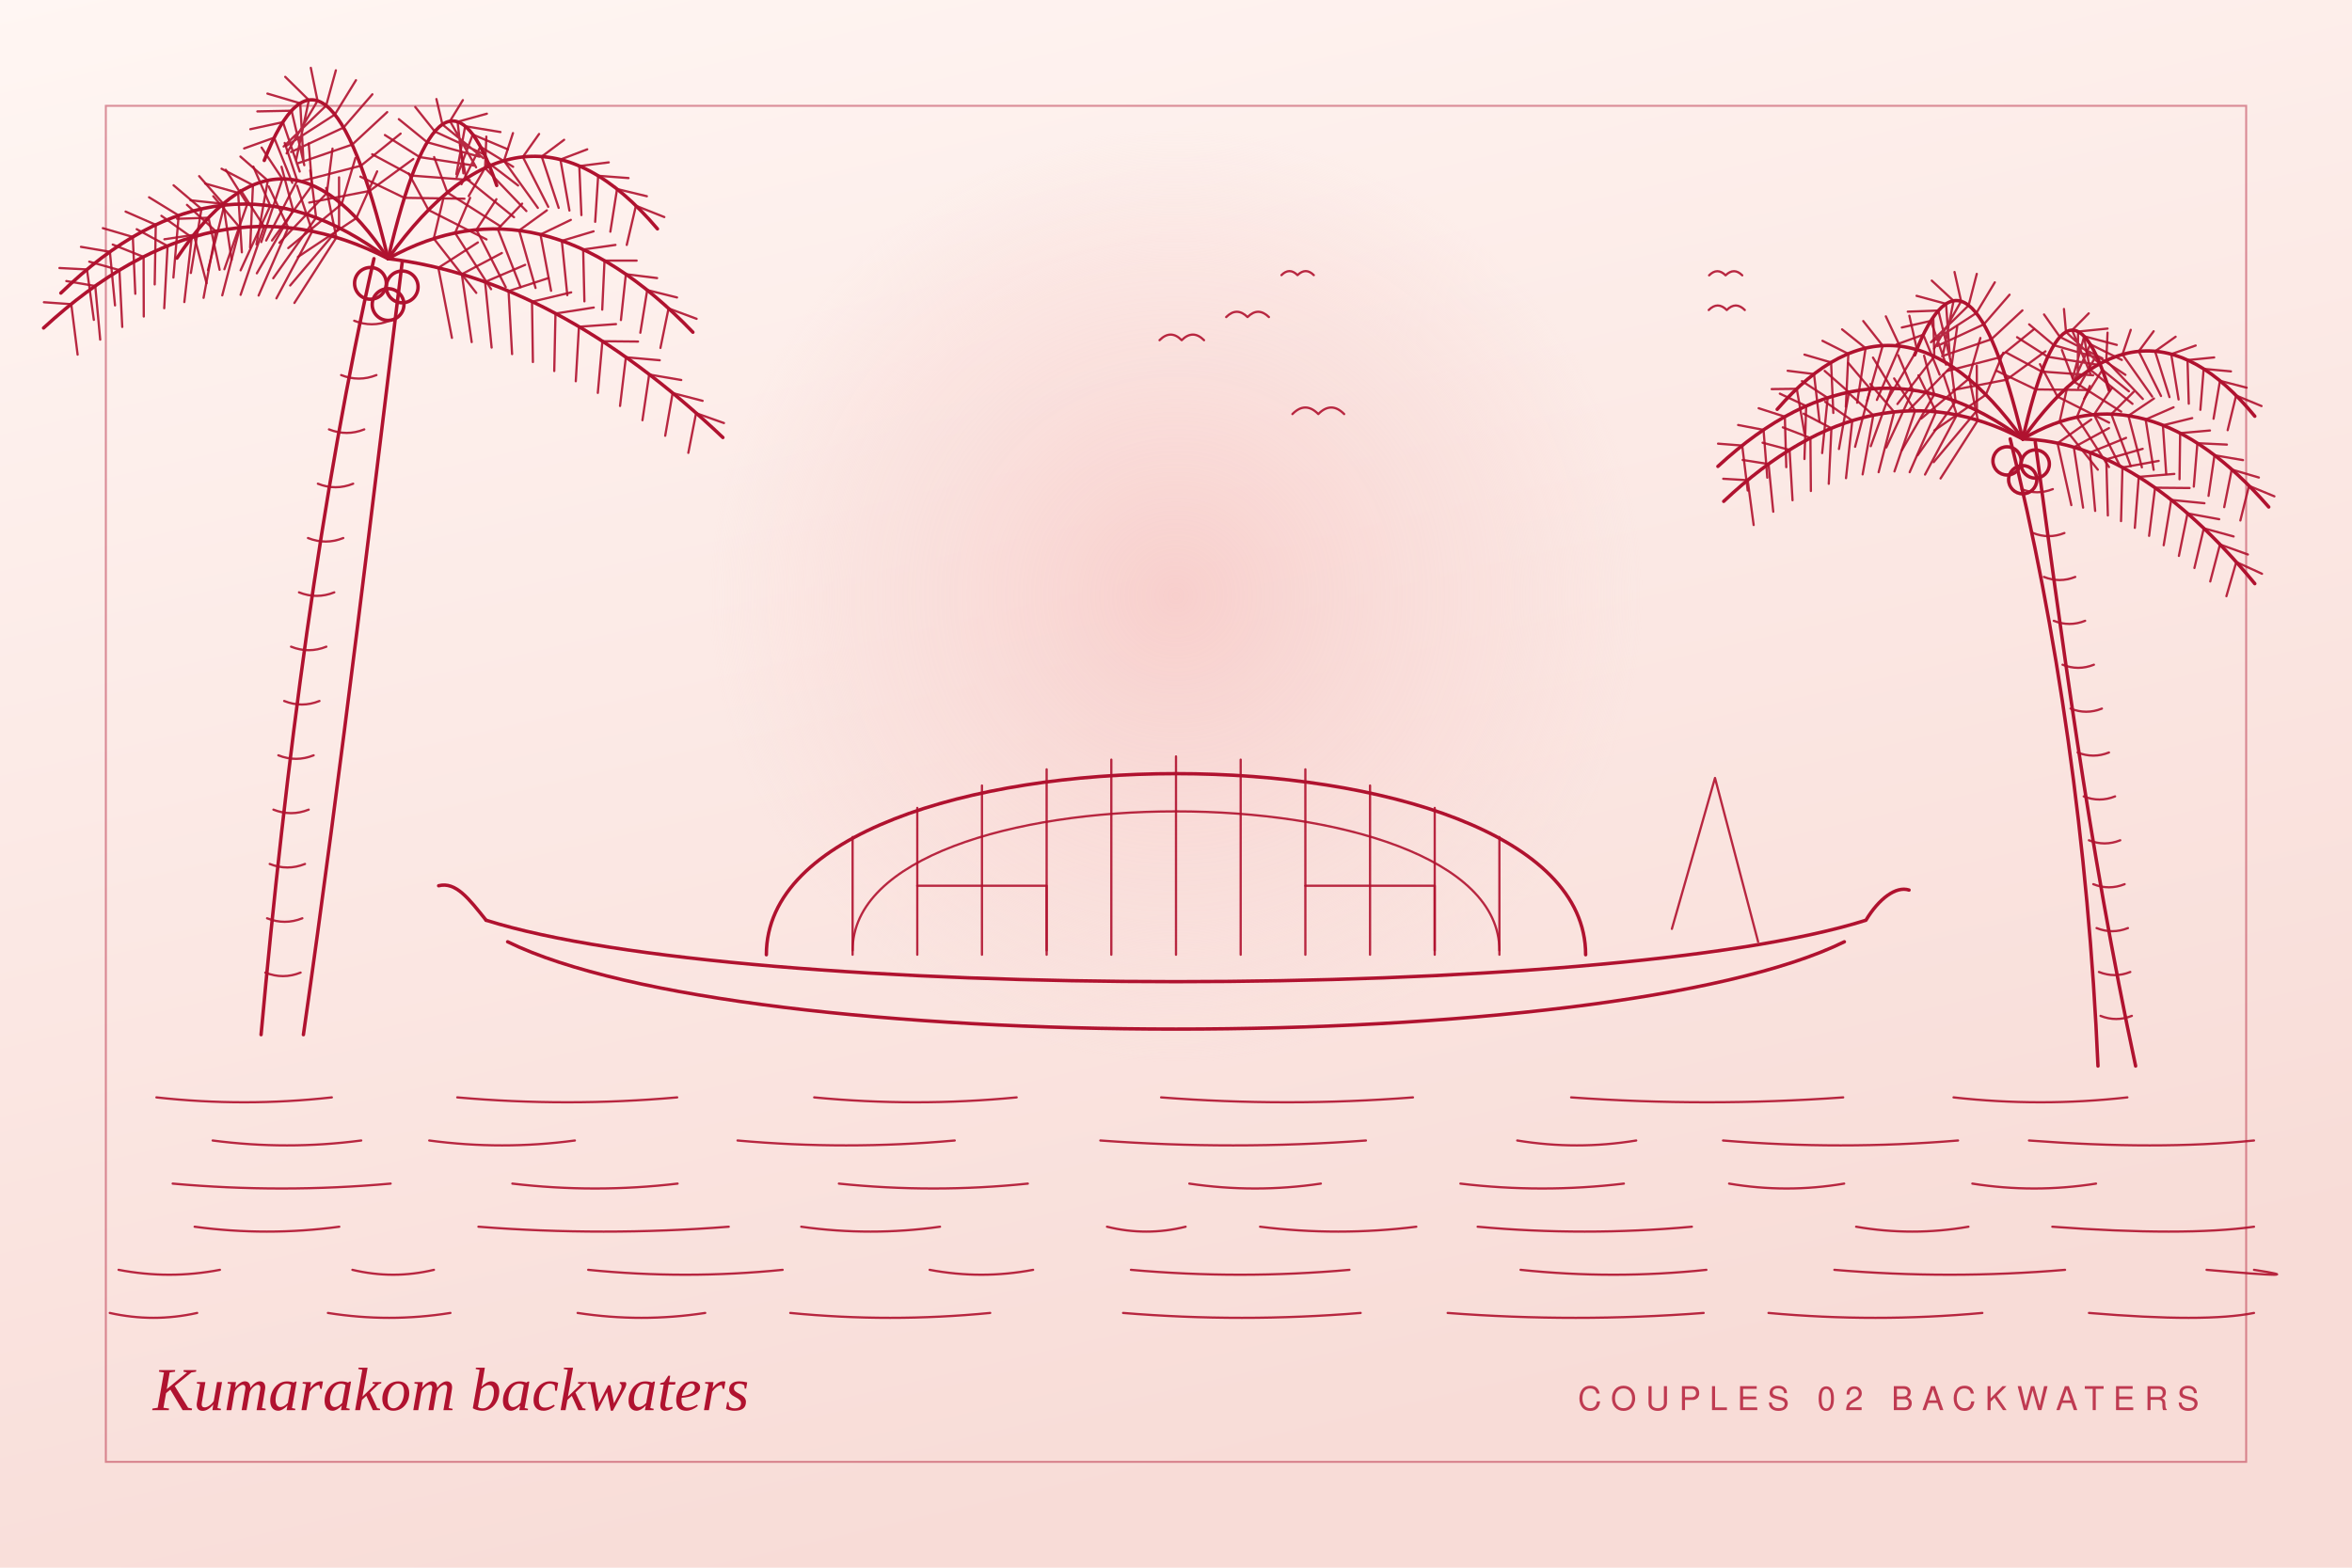
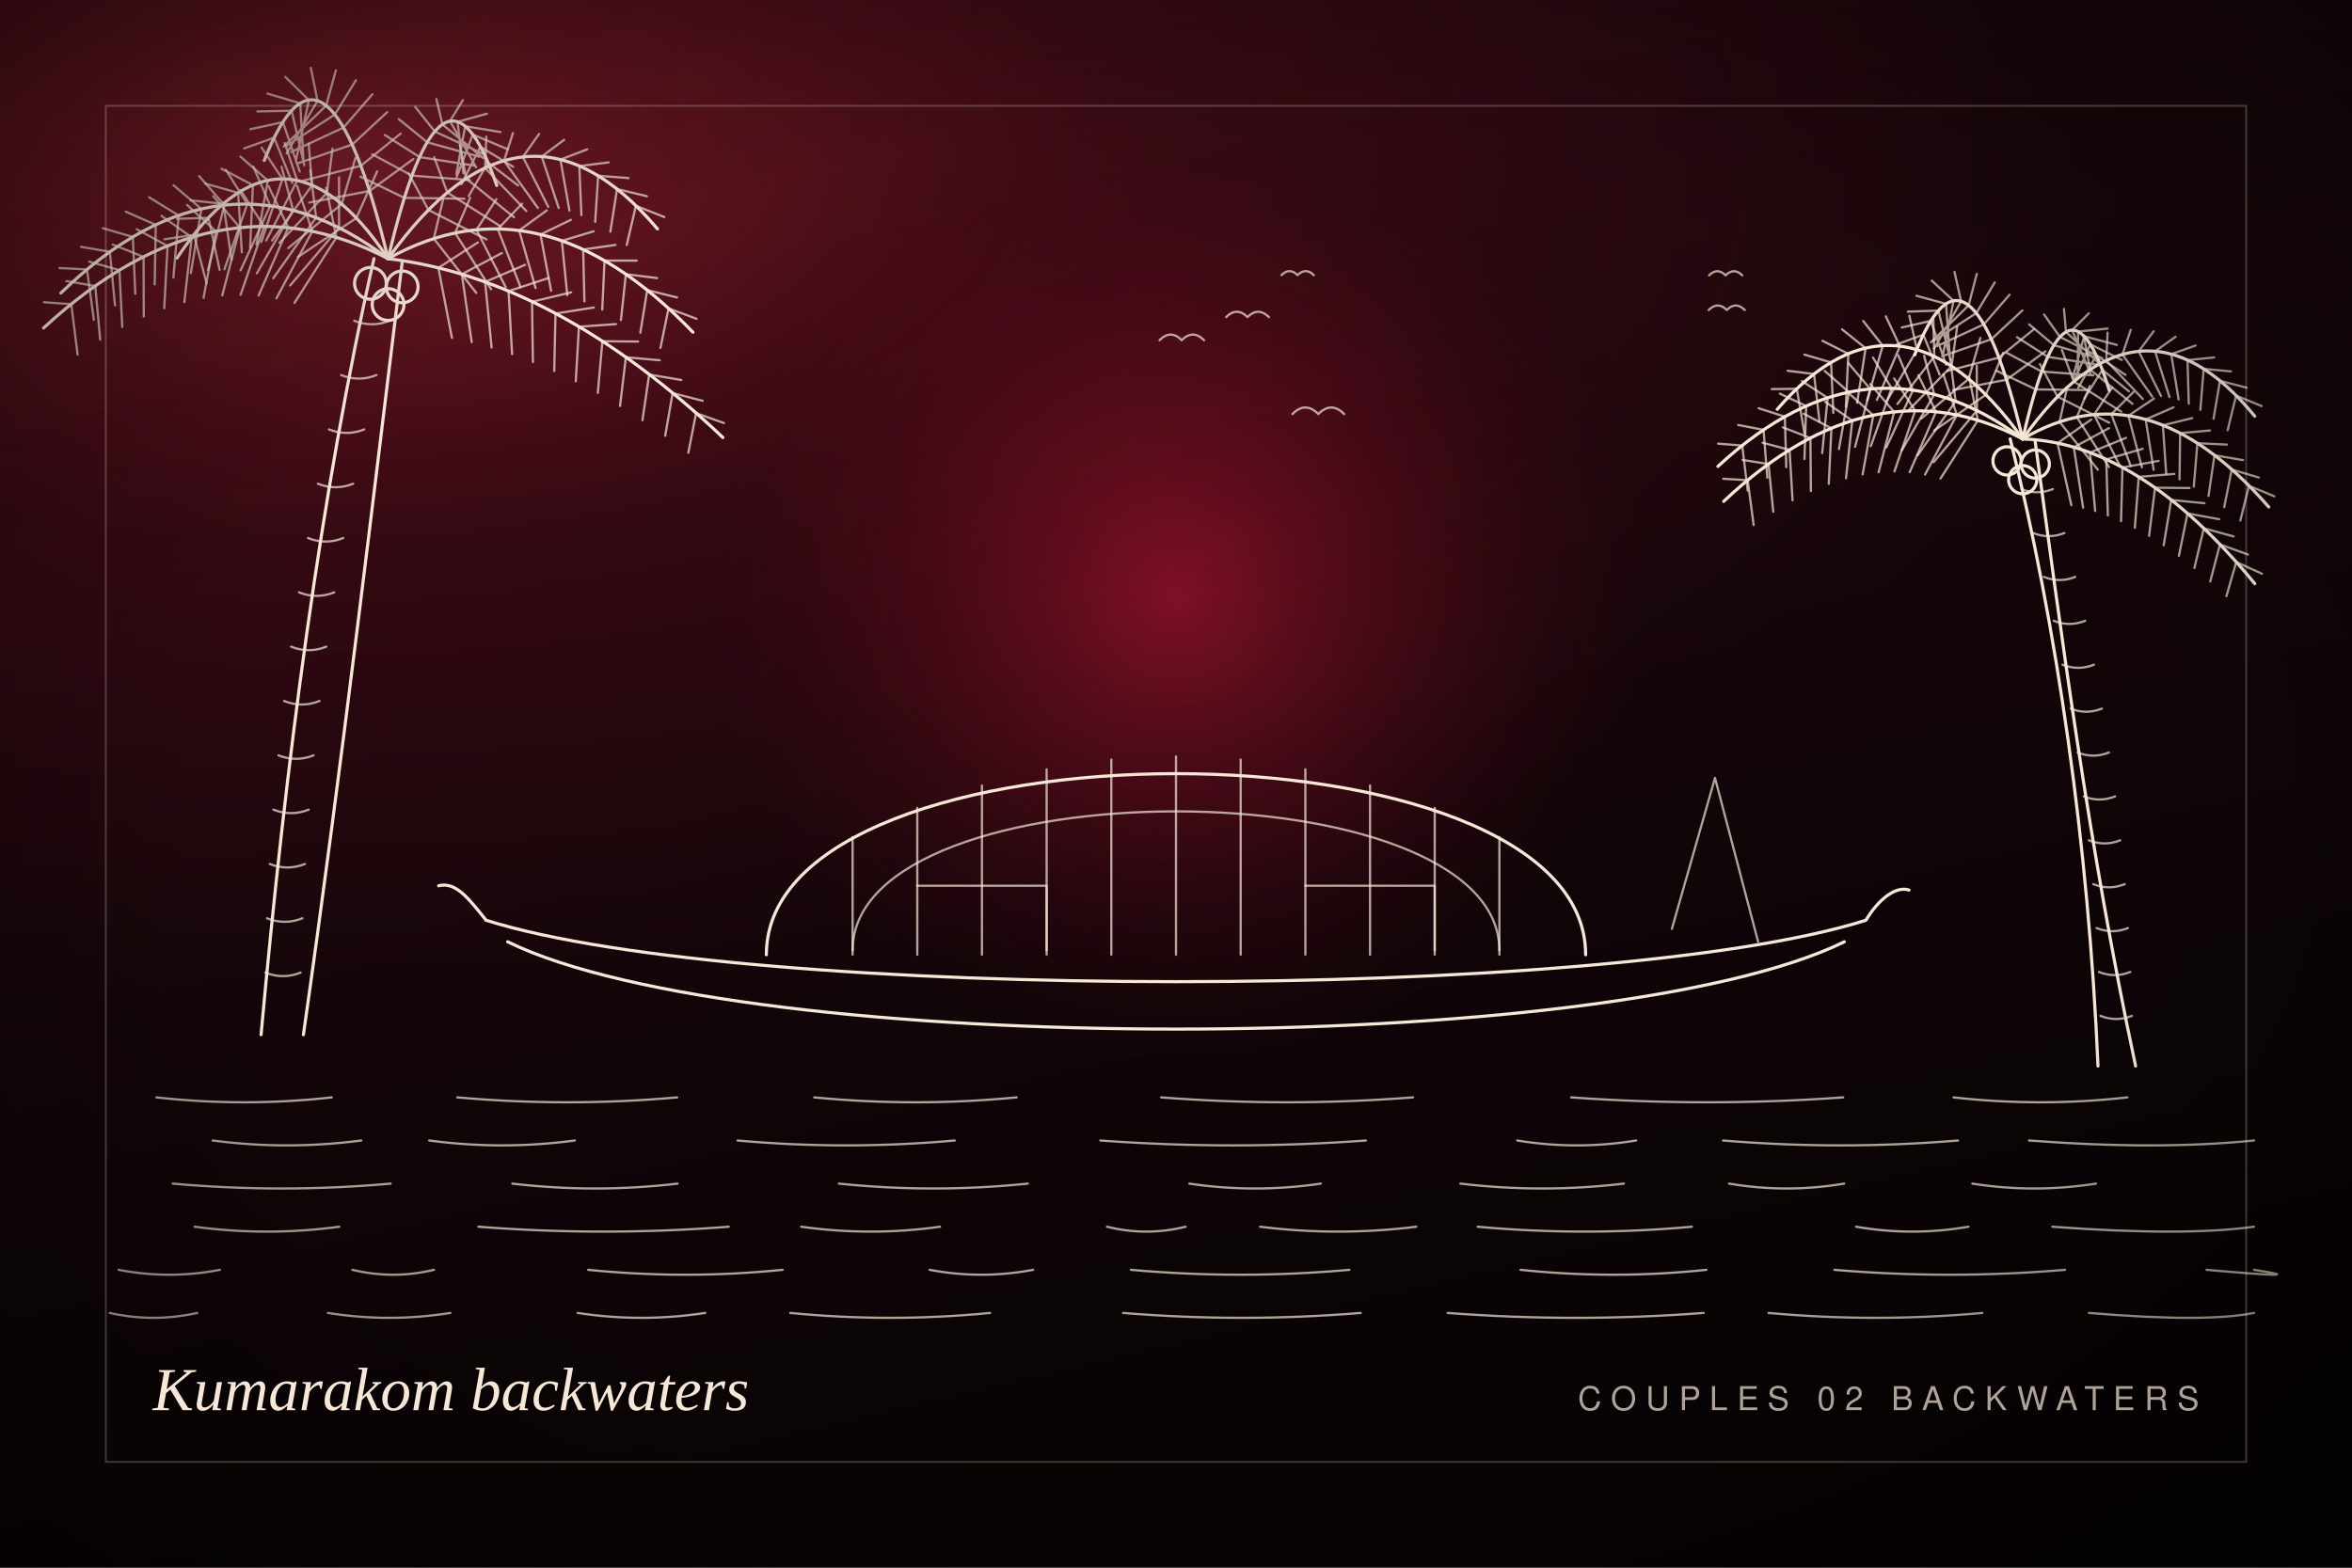
<svg xmlns="http://www.w3.org/2000/svg" viewBox="0 0 1200 800" width="1200" height="800">
  <defs>
    <linearGradient id="bg" x1="0" y1="0" x2=".35" y2="1">
-       <stop offset="0" stop-color="#FFF6F3" />
-       <stop offset="1" stop-color="#F8DCD7" />
+       <stop offset="0" stop-color="#22090F" />
+       <stop offset="1" stop-color="#080304" />
    </linearGradient>
    <radialGradient id="disc">
-       <stop offset="0" stop-color="#F6C4C2" stop-opacity=".7" />
-       <stop offset=".7" stop-color="#F8D8D5" stop-opacity=".4" />
-       <stop offset="1" stop-color="#F8D8D5" stop-opacity="0" />
+       <stop offset="0" stop-color="#C8183A" stop-opacity=".55" />
+       <stop offset=".55" stop-color="#8E0F28" stop-opacity=".25" />
+       <stop offset="1" stop-color="#5A0716" stop-opacity="0" />
    </radialGradient>
    <radialGradient id="glow">
-       <stop offset="0" stop-color="#FFB38F" stop-opacity=".8" />
-       <stop offset=".45" stop-color="#FFD2B8" stop-opacity=".4" />
-       <stop offset="1" stop-color="#FFE9DC" stop-opacity="0" />
+       <stop offset="0" stop-color="#FFB070" stop-opacity=".95" />
+       <stop offset=".3" stop-color="#FF5A3C" stop-opacity=".45" />
+       <stop offset="1" stop-color="#B0122F" stop-opacity="0" />
+     </radialGradient>
+     <radialGradient id="leak">
+       <stop offset="0" stop-color="#FF3B4E" stop-opacity=".42" />
+       <stop offset=".45" stop-color="#B0122F" stop-opacity=".18" />
+       <stop offset="1" stop-color="#B0122F" stop-opacity="0" />
+     </radialGradient>
+     <radialGradient id="vig" cx=".5" cy=".5" r=".75">
+       <stop offset=".55" stop-color="#000" stop-opacity="0" />
+       <stop offset="1" stop-color="#000" stop-opacity=".55" />
    </radialGradient>
    <style>
- .l{fill:none;stroke:#B0122F;stroke-width:1.75;stroke-linecap:round;stroke-linejoin:round;vector-effect:non-scaling-stroke;animation:draw 2.8s cubic-bezier(.65,0,.25,1) both}
- .t{stroke-width:1.15;stroke-opacity:.9}
- .f{fill:#B0122F}
- .tx{fill:#B0122F;font-family:Helvetica,Arial,sans-serif}
+ .l{fill:none;stroke:#F6E7D7;stroke-width:1.6;stroke-linecap:round;stroke-linejoin:round;vector-effect:non-scaling-stroke;animation:draw 2.8s cubic-bezier(.65,0,.25,1) both}
+ .t{stroke-width:1.15;stroke-opacity:0.7}
+ .f{fill:#FF4D66}
+ .tx{fill:#F6E7D7;font-family:Helvetica,Arial,sans-serif}
+ .fl .l{stroke:#FFC38A}
.fl{transform-box:fill-box;transform-origin:50% 100%;animation:flick 2.4s ease-in-out infinite alternate}
@keyframes draw{from{stroke-dasharray:1;stroke-dashoffset:1}to{stroke-dasharray:1;stroke-dashoffset:0}}
@keyframes flick{0%{transform:scale(1,1)}35%{transform:scale(.94,1.08)}70%{transform:scale(1.04,.95)}100%{transform:scale(.97,1.05)}}
@media (prefers-reduced-motion:reduce){.l,.fl{animation:none}}
</style>
  </defs>
  <rect width="1200" height="800" fill="url(#bg)" />
+   <ellipse cx="180" cy="80" rx="900" ry="440" fill="url(#leak)" />
  <circle cx="600" cy="304" r="240" fill="url(#disc)" />
  <g transform="translate(600 496) scale(1.1)">
    <path class="l" style="animation-delay:0.15s" pathLength="1" d="M-320,-24 C-200,14 200,14 320,-24 C326,-34 334,-40 340,-38" />
    <path class="l" style="animation-delay:0.18s" pathLength="1" d="M-320,-24 C-328,-34 -334,-42 -342,-40" />
    <path class="l" style="animation-delay:0.22s" pathLength="1" d="M-310,-14 C-200,40 200,40 310,-14" />
    <path class="l" style="animation-delay:0.26s" pathLength="1" d="M-190,-8 C-190,-120 190,-120 190,-8" />
    <path class="l t" style="animation-delay:0.29s" pathLength="1" d="M-150,-10 C-150,-96 150,-96 150,-10" />
    <path class="l t" style="animation-delay:0.33s" pathLength="1" d="M-150,-8 L-150,-62.6 M-120,-8 L-120,-76.1 M-90,-8 L-90,-86.5 M-60,-8 L-60,-94 M-30,-8 L-30,-98.5 M0,-8 L0,-100 M30,-8 L30,-98.5 M60,-8 L60,-94 M90,-8 L90,-86.5 M120,-8 L120,-76.1 M150,-8 L150,-62.6 " />
    <path class="l t" style="animation-delay:0.36s" pathLength="1" d="M-120,-40 L-60,-40 L-60,-10 M60,-40 L120,-40 L120,-10" />
    <path class="l t" style="animation-delay:0.40s" pathLength="1" d="M230,-20 L250,-90 M250,-90 L270,-14" />
  </g>
  <g transform="translate(600 560) scale(1)">
    <path class="l t" style="animation-delay:0.43s" pathLength="1" d="M-520.2,0 Q-475.4,5 -430.7,0 M-366.7,0 Q-310.6,5 -254.5,0 M-184.6,0 Q-132.9,5 -81.3,0 M-7.6,0 Q56.7,5 120.9,0 M201.6,0 Q271,5 340.4,0 M396.7,0 Q441.1,5 485.4,0 M-491.5,22 Q-453.6,27 -415.7,22 M-381,22 Q-343.8,27 -306.7,22 M-223.7,22 Q-168.3,27 -112.9,22 M-38.6,22 Q29.2,27 96.9,22 M174.1,22 Q204.5,27 234.8,22 M279.1,22 Q339.1,27 399,22 M435.2,22 Q501,27 550,22 M-511.9,44 Q-456.3,49 -400.7,44 M-338.6,44 Q-296.4,49 -254.3,44 M-172,44 Q-123.8,49 -75.6,44 M6.8,44 Q40.3,49 73.9,44 M145.1,44 Q186.8,49 228.5,44 M282.2,44 Q311.5,49 340.9,44 M406.3,44 Q437.8,49 469.4,44 M-500.7,66 Q-463.8,71 -426.9,66 M-355.9,66 Q-292,71 -228.2,66 M-191.2,66 Q-155.8,71 -120.4,66 M-35.2,66 Q-15.1,71 4.9,66 M42.9,66 Q82.7,71 122.6,66 M153.9,66 Q208.5,71 263.2,66 M347,66 Q375.7,71 404.3,66 M447.1,66 Q514.4,71 550,66 M-539.5,88 Q-513.6,93 -487.8,88 M-420.2,88 Q-399.4,93 -378.6,88 M-299.9,88 Q-250.3,93 -200.7,88 M-125.7,88 Q-99.3,93 -72.9,88 M-23,88 Q32.7,93 88.5,88 M175.8,88 Q223.2,93 270.6,88 M335.9,88 Q394.7,93 453.6,88 M525.8,88 Q582.4,93 550,88 M-544,110 Q-521.7,115 -499.4,110 M-432.7,110 Q-401.4,115 -370.2,110 M-305.3,110 Q-272.7,115 -240.2,110 M-196.8,110 Q-145.8,115 -94.8,110 M-27,110 Q33.6,115 94.2,110 M138.6,110 Q203.9,115 269.2,110 M302.3,110 Q356.9,115 411.4,110 M465.8,110 Q525.4,115 550,110 " />
  </g>
  <g transform="translate(144 528) scale(0.9)">
    <path class="l" style="animation-delay:0.47s" pathLength="1" d="M-12,0 C2,-154 22,-308 52,-440" />
    <path class="l" style="animation-delay:0.50s" pathLength="1" d="M12,0 C34,-154 52,-308 68,-438" />
    <path class="l t" style="animation-delay:0.54s" pathLength="1" d="M-9.6,-35.2 Q0.4,-31.2 10.4,-35.2 M-8.6,-66 Q1.4,-62 11.4,-66 M-7.1,-96.8 Q2.9,-92.8 12.9,-96.8 M-5,-127.6 Q5,-123.6 15,-127.6 M-2.2,-158.4 Q7.8,-154.4 17.8,-158.4 M1.1,-189.2 Q11.1,-185.2 21.1,-189.2 M5,-220 Q15,-216 25,-220 M9.5,-250.8 Q19.5,-246.8 29.5,-250.8 M14.6,-281.6 Q24.6,-277.6 34.6,-281.6 M20.2,-312.4 Q30.2,-308.4 40.2,-312.4 M26.5,-343.2 Q36.5,-339.2 46.5,-343.2 M33.4,-374 Q43.4,-370 53.4,-374 M40.8,-404.8 Q50.8,-400.8 60.8,-404.8 " />
    <path class="l" style="animation-delay:0.57s" pathLength="1" d="M60,-440 Q-37.6,-490.7 -135.3,-400.7" />
    <path class="l t" style="animation-delay:0.61s" pathLength="1" d="M30.7,-452 l-5.8,-28.1 M30.7,-452 l-23.8,37.1 M17,-455.5 l-8.6,-25.8 M17,-455.5 l-20.3,38 M3.4,-457.6 l-11.1,-23.4 M3.4,-457.6 l-16.8,38.5 M-10.3,-458.2 l-13.3,-20.7 M-10.3,-458.2 l-13.3,38.7 M-24,-457.6 l-15.1,-17.8 M-24,-457.6 l-10,38.4 M-37.6,-455.5 l-16.4,-15 M-37.6,-455.5 l-7,37.7 M-51.3,-452.1 l-17.2,-12.2 M-51.3,-452.1 l-4.2,36.7 M-65,-447.2 l-17.5,-9.5 M-65,-447.2 l-1.9,35.3 M-78.6,-441 l-17.5,-7 M-78.6,-441 l0.1,33.8 M-92.3,-433.5 l-17.1,-4.8 M-92.3,-433.5 l1.6,32.2 M-106,-424.5 l-16.4,-2.8 M-106,-424.5 l2.8,30.4 M-119.6,-414.2 l-15.5,-1.1 M-119.6,-414.2 l3.6,28.6 " />
    <path class="l" style="animation-delay:0.64s" pathLength="1" d="M60,-440 Q0.1,-530.3 -59.7,-440.3" />
    <path class="l t" style="animation-delay:0.68s" pathLength="1" d="M42,-463 l11.8,-26.5 M42,-463 l-33.1,22 M33.7,-471 l7.8,-26.1 M33.7,-471 l-30.3,25 M25.3,-477.2 l3.2,-25.2 M25.3,-477.2 l-26.9,28.2 M16.9,-481.6 l-1.9,-23.7 M16.9,-481.6 l-22.7,31.3 M8.5,-484.3 l-7.1,-21.3 M8.5,-484.3 l-17.6,34 M0.1,-485.2 l-11.8,-17.8 M0.1,-485.2 l-12,35.8 M-8.2,-484.3 l-15.5,-13.6 M-8.2,-484.3 l-6.4,36.2 M-16.6,-481.7 l-17.8,-9.3 M-16.6,-481.7 l-1.6,35.4 M-25,-477.3 l-18.7,-5.3 M-25,-477.3 l2.1,33.7 M-33.4,-471.1 l-18.6,-2 M-33.4,-471.1 l4.7,31.7 M-41.8,-463.2 l-17.8,0.6 M-41.8,-463.2 l6.3,29.5 M-50.1,-453.5 l-16.7,2.5 M-50.1,-453.5 l7.2,27.4 " />
    <path class="l" style="animation-delay:0.71s" pathLength="1" d="M60,-440 Q24.9,-585.7 -10.2,-495.7" />
    <path class="l t" style="animation-delay:0.75s" pathLength="1" d="M49.5,-478.4 l24.8,-18.1 M49.5,-478.4 l-34.2,6.6 M44.6,-492.7 l22.5,-18.2 M44.6,-492.7 l-32.8,8.5 M39.7,-504.7 l19.8,-18.4 M39.7,-504.7 l-31.4,10.8 M34.7,-514.3 l16.4,-18.9 M34.7,-514.3 l-29.7,13.8 M29.8,-521.7 l12,-19.5 M29.8,-521.7 l-27.6,17.8 M24.9,-526.8 l5.5,-20 M24.9,-526.8 l-24.1,23.2 M20,-529.5 l-3.8,-18.7 M20,-529.5 l-17.5,29.8 M15.1,-529.9 l-13.4,-13.2 M15.1,-529.9 l-7.3,34.2 M10.2,-528.1 l-18.6,-5.5 M10.2,-528.1 l1.9,33.7 M5.3,-523.9 l-19.4,0.4 M5.3,-523.9 l7.2,30.9 M0.4,-517.4 l-18.5,4 M0.4,-517.4 l9.5,28 M-4.6,-508.6 l-17,6.1 M-4.6,-508.6 l10.3,25.6 " />
    <path class="l" style="animation-delay:0.78s" pathLength="1" d="M60,-440 Q90.8,-571.5 121.6,-481.5" />
    <path class="l t" style="animation-delay:0.82s" pathLength="1" d="M69.2,-474.5 l34.1,0.5 M69.2,-474.5 l-24.9,-12 M73.5,-487.1 l32.8,2.5 M73.5,-487.1 l-22.5,-12.1 M77.9,-497.6 l31.4,4.9 M77.9,-497.6 l-19.7,-12.5 M82.2,-506 l29.7,8.2 M82.2,-506 l-16.1,-13.1 M86.5,-512.1 l27.4,12.7 M86.5,-512.1 l-11.1,-13.9 M90.8,-516.1 l23.2,19.1 M90.8,-516.1 l-3.4,-14.4 M95.1,-518 l14.8,26.2 M95.1,-518 l7.3,-11.9 M99.4,-517.6 l3.3,29.2 M99.4,-517.6 l16.6,-4.6 M103.7,-515.1 l-5,27.2 M103.7,-515.1 l20,3.3 M108,-510.4 l-9.1,24.1 M108,-510.4 l19.9,8.4 M112.3,-503.5 l-10.7,21.3 M112.3,-503.5 l18.6,11.4 M116.7,-494.5 l-11,19 M116.7,-494.5 l17,13 " />
    <path class="l" style="animation-delay:0.85s" pathLength="1" d="M60,-440 Q136.4,-546.9 212.7,-456.9" />
    <path class="l t" style="animation-delay:0.89s" pathLength="1" d="M82.9,-467.6 l32.9,16.7 M82.9,-467.6 l-11.2,-20.7 M93.6,-477.5 l30.2,19.2 M93.6,-477.5 l-7.5,-20.1 M104.3,-485.4 l27.1,21.9 M104.3,-485.4 l-3.6,-19.2 M115,-491.4 l23.4,24.4 M115,-491.4 l0.7,-17.8 M125.7,-495.5 l19.2,26.7 M125.7,-495.5 l5.1,-15.7 M136.4,-497.7 l14.4,28.3 M136.4,-497.7 l9.2,-13 M147.1,-497.9 l9.6,29.1 M147.1,-497.9 l12.7,-9.5 M157.7,-496.2 l5.1,28.9 M157.7,-496.2 l15.2,-5.8 M168.4,-492.5 l1.2,27.8 M168.4,-492.5 l16.7,-2.1 M179.1,-487 l-1.7,26.1 M179.1,-487 l17.2,1.3 M189.8,-479.5 l-3.8,24.2 M189.8,-479.5 l16.9,4.1 M200.5,-470 l-5.2,22.2 M200.5,-470 l16.1,6.4 " />
    <path class="l" style="animation-delay:0.92s" pathLength="1" d="M60,-440 Q146.4,-488.3 232.8,-398.3" />
    <path class="l t" style="animation-delay:0.96s" pathLength="1" d="M85.9,-451.4 l24.1,30.8 M85.9,-451.4 l5.3,-22.2 M98,-454.6 l20.4,31.9 M98,-454.6 l8.5,-19.9 M110.1,-456.4 l16.6,32.6 M110.1,-456.4 l11.3,-17.3 M122.2,-456.8 l12.9,32.9 M122.2,-456.8 l13.8,-14.4 M134.3,-456 l9.3,32.6 M134.3,-456 l15.7,-11.4 M146.4,-453.7 l6,31.9 M146.4,-453.7 l17.2,-8.3 M158.5,-450.1 l3.1,30.8 M158.5,-450.1 l18,-5.4 M170.6,-445.2 l0.7,29.4 M170.6,-445.2 l18.3,-2.6 M182.7,-438.9 l-1.3,27.8 M182.7,-438.9 l18.2,0 M194.8,-431.2 l-2.8,26 M194.8,-431.2 l17.7,2.2 M206.9,-422.2 l-3.9,24.2 M206.9,-422.2 l16.9,4.2 M219,-411.8 l-4.6,22.4 M219,-411.8 l15.9,5.9 " />
    <path class="l" style="animation-delay:0.99s" pathLength="1" d="M60,-440 Q154.9,-428.6 249.8,-338.6" />
    <path class="l t" style="animation-delay:1.03s" pathLength="1" d="M88.5,-434.8 l7.7,39.7 M88.5,-434.8 l22.4,-14.4 M101.8,-431.2 l5.6,38.5 M101.8,-431.2 l22.7,-12 M115,-426.8 l3.7,37.2 M115,-426.8 l22.7,-9.7 M128.3,-421.6 l2,35.7 M128.3,-421.6 l22.6,-7.4 M141.6,-415.6 l0.5,34.2 M141.6,-415.6 l22.2,-5.3 M154.9,-408.9 l-0.7,32.6 M154.9,-408.9 l21.7,-3.4 M168.2,-401.4 l-1.8,30.9 M168.2,-401.4 l21,-1.5 M181.5,-393.2 l-2.6,29.3 M181.5,-393.2 l20.2,0.2 M194.8,-384.1 l-3.3,27.6 M194.8,-384.1 l19.2,1.7 M208,-374.3 l-3.8,25.9 M208,-374.3 l18.2,3.1 M221.3,-363.8 l-4.2,24.2 M221.3,-363.8 l17,4.4 M234.6,-352.4 l-4.4,22.5 M234.6,-352.4 l15.8,5.6 " />
    <path class="l" style="animation-delay:1.06s" pathLength="1" d="M60,-440 Q-32.8,-510.5 -125.5,-420.5" />
    <path class="l t" style="animation-delay:1.09s" pathLength="1" d="M32.2,-457.5 l0,-28.6 M32.2,-457.5 l-27.7,32.7 M19.2,-463.3 l-3.3,-26.8 M19.2,-463.3 l-24.3,34.4 M6.2,-467.4 l-6.6,-24.7 M6.2,-467.4 l-20.6,35.7 M-6.8,-470 l-9.6,-22.2 M-6.8,-470 l-16.8,36.6 M-19.8,-471 l-12.2,-19.4 M-19.8,-471 l-13,37 M-32.8,-470.4 l-14.3,-16.4 M-32.8,-470.4 l-9.3,36.9 M-45.8,-468.2 l-15.8,-13.4 M-45.8,-468.2 l-6,36.3 M-58.7,-464.5 l-16.8,-10.3 M-58.7,-464.5 l-3,35.2 M-71.7,-459.2 l-17.1,-7.5 M-71.7,-459.2 l-0.6,33.8 M-84.7,-452.3 l-17,-5 M-84.7,-452.3 l1.4,32.2 M-97.7,-443.9 l-16.4,-2.8 M-97.7,-443.9 l2.9,30.4 M-110.7,-433.9 l-15.6,-0.8 M-110.7,-433.9 l3.9,28.6 " />
    <circle class="l" style="animation-delay:1.13s" pathLength="1" cx="50" cy="-426" r="9" />
    <circle class="l" style="animation-delay:1.17s" pathLength="1" cx="68" cy="-424" r="9" />
    <circle class="l" style="animation-delay:1.20s" pathLength="1" cx="60" cy="-414" r="9" />
  </g>
  <g transform="translate(1080 544) scale(0.8)">
    <path class="l" style="animation-delay:1.24s" pathLength="1" d="M-12,0 C-18,-140 -38,-280 -68,-400" />
    <path class="l" style="animation-delay:1.27s" pathLength="1" d="M12,0 C-18,-140 -36,-280 -52,-398" />
    <path class="l t" style="animation-delay:1.30s" pathLength="1" d="M-10.4,-32 Q-0.4,-28 9.6,-32 M-11.4,-60 Q-1.4,-56 8.6,-60 M-12.9,-88 Q-2.9,-84 7.1,-88 M-15,-116 Q-5,-112 5,-116 M-17.8,-144 Q-7.8,-140 2.2,-144 M-21.1,-172 Q-11.1,-168 -1.1,-172 M-25,-200 Q-15,-196 -5,-200 M-29.5,-228 Q-19.5,-224 -9.5,-228 M-34.6,-256 Q-24.6,-252 -14.6,-256 M-40.2,-284 Q-30.2,-280 -20.2,-284 M-46.5,-312 Q-36.5,-308 -26.5,-312 M-53.4,-340 Q-43.4,-336 -33.4,-340 M-60.8,-368 Q-50.8,-364 -40.8,-368 " />
    <path class="l" style="animation-delay:1.34s" pathLength="1" d="M-60,-400 Q-155.3,-450.2 -250.7,-360.2" />
    <path class="l t" style="animation-delay:1.38s" pathLength="1" d="M-88.6,-411.9 l-5.7,-28.1 M-88.6,-411.9 l-23.8,37.1 M-102,-415.3 l-8.6,-25.9 M-102,-415.3 l-20.3,38 M-115.3,-417.3 l-11.2,-23.3 M-115.3,-417.3 l-16.8,38.5 M-128.6,-418 l-13.4,-20.6 M-128.6,-418 l-13.2,38.7 M-142,-417.2 l-15.2,-17.8 M-142,-417.2 l-9.9,38.4 M-155.3,-415.1 l-16.5,-14.9 M-155.3,-415.1 l-6.8,37.7 M-168.7,-411.7 l-17.3,-12 M-168.7,-411.7 l-4,36.7 M-182,-406.8 l-17.7,-9.3 M-182,-406.8 l-1.7,35.4 M-195.4,-400.6 l-17.6,-6.8 M-195.4,-400.6 l0.3,33.8 M-208.7,-393 l-17.2,-4.6 M-208.7,-393 l1.9,32.1 M-222.1,-384 l-16.5,-2.6 M-222.1,-384 l3,30.4 M-235.4,-373.7 l-15.6,-0.9 M-235.4,-373.7 l3.8,28.6 " />
    <path class="l" style="animation-delay:1.41s" pathLength="1" d="M-60,-400 Q-138.3,-508.9 -216.6,-418.9" />
    <path class="l t" style="animation-delay:1.45s" pathLength="1" d="M-83.5,-428.2 l11.1,-26.8 M-83.5,-428.2 l-32.9,22.8 M-94.5,-438.3 l7.5,-26.1 M-94.5,-438.3 l-30.2,25.3 M-105.4,-446.4 l3.6,-25.2 M-105.4,-446.4 l-27.1,27.8 M-116.4,-452.6 l-0.6,-23.8 M-116.4,-452.6 l-23.5,30.3 M-127.4,-456.8 l-4.9,-21.8 M-127.4,-456.8 l-19.3,32.6 M-138.3,-459.1 l-9,-19.1 M-138.3,-459.1 l-14.7,34.2 M-149.3,-459.5 l-12.4,-15.7 M-149.3,-459.5 l-9.9,35 M-160.2,-457.9 l-15,-12 M-160.2,-457.9 l-5.4,34.8 M-171.2,-454.3 l-16.5,-8.3 M-171.2,-454.3 l-1.6,33.8 M-182.2,-448.8 l-17,-5 M-182.2,-448.8 l1.4,32.2 M-193.1,-441.4 l-16.8,-2.1 M-193.1,-441.4 l3.5,30.3 M-204.1,-432 l-16,0.2 M-204.1,-432 l4.9,28.3 " />
    <path class="l" style="animation-delay:1.48s" pathLength="1" d="M-60,-400 Q-94.5,-543.6 -128.9,-453.6" />
    <path class="l t" style="animation-delay:1.52s" pathLength="1" d="M-70.3,-437.8 l24.8,-18.1 M-70.3,-437.8 l-34.2,6.6 M-75.2,-451.9 l22.5,-18.2 M-75.2,-451.9 l-32.8,8.5 M-80,-463.6 l19.8,-18.4 M-80,-463.6 l-31.4,10.8 M-84.8,-473.1 l16.4,-18.9 M-84.8,-473.1 l-29.7,13.8 M-89.6,-480.3 l11.8,-19.6 M-89.6,-480.3 l-27.6,17.9 M-94.5,-485.2 l5.2,-20.1 M-94.5,-485.2 l-24,23.5 M-99.3,-487.8 l-4.2,-18.7 M-99.3,-487.8 l-17.2,30.2 M-104.1,-488.1 l-13.9,-12.9 M-104.1,-488.1 l-6.8,34.4 M-108.9,-486.2 l-18.8,-5.1 M-108.9,-486.2 l2.4,33.7 M-113.8,-481.9 l-19.5,0.7 M-113.8,-481.9 l7.5,30.8 M-118.6,-475.3 l-18.5,4.2 M-118.6,-475.3 l9.7,27.9 M-123.4,-466.5 l-17,6.2 M-123.4,-466.5 l10.4,25.5 " />
    <path class="l" style="animation-delay:1.55s" pathLength="1" d="M-60,-400 Q-32.4,-521 -4.8,-431" />
    <path class="l t" style="animation-delay:1.58s" pathLength="1" d="M-51.7,-431.6 l34.1,0.4 M-51.7,-431.6 l-25,-11.9 M-47.9,-443 l32.8,2.4 M-47.9,-443 l-22.6,-12.1 M-44,-452.4 l31.4,5 M-44,-452.4 l-19.6,-12.5 M-40.1,-459.8 l29.7,8.6 M-40.1,-459.8 l-15.8,-13.3 M-36.3,-465.1 l27.1,13.7 M-36.3,-465.1 l-10.1,-14.3 M-32.4,-468.3 l22,20.9 M-32.4,-468.3 l-1.3,-14.6 M-28.5,-469.4 l11.8,28.1 M-28.5,-469.4 l10.6,-10.7 M-24.7,-468.5 l-0.2,29.4 M-24.7,-468.5 l18.8,-1.9 M-20.8,-465.5 l-7.3,26.5 M-20.8,-465.5 l20.8,5.5 M-16.9,-460.4 l-10.4,23.3 M-16.9,-460.4 l20.1,10 M-13.1,-453.3 l-11.5,20.7 M-13.1,-453.3 l18.6,12.4 M-9.2,-444.1 l-11.6,18.5 M-9.2,-444.1 l16.9,13.7 " />
    <path class="l" style="animation-delay:1.60s" pathLength="1" d="M-60,-400 Q14,-504.5 88,-414.5" />
    <path class="l t" style="animation-delay:1.60s" pathLength="1" d="M-37.8,-427 l32.9,16.6 M-37.8,-427 l-11.2,-20.7 M-27.4,-436.6 l30.2,19.2 M-27.4,-436.6 l-7.6,-20.1 M-17.1,-444.3 l27.1,21.9 M-17.1,-444.3 l-3.5,-19.2 M-6.7,-450 l23.3,24.5 M-6.7,-450 l0.8,-17.8 M3.6,-453.9 l19,26.9 M3.6,-453.9 l5.3,-15.7 M14,-455.9 l14.2,28.5 M14,-455.9 l9.5,-12.8 M24.4,-455.9 l9.2,29.2 M24.4,-455.9 l13.1,-9.3 M34.7,-454.1 l4.7,28.9 M34.7,-454.1 l15.6,-5.5 M45.1,-450.3 l0.8,27.8 M45.1,-450.3 l17,-1.7 M55.4,-444.7 l-2.1,26.1 M55.4,-444.7 l17.4,1.6 M65.8,-437.1 l-4.1,24.2 M65.8,-437.1 l17,4.4 M76.1,-427.7 l-5.4,22.1 M76.1,-427.7 l16.2,6.7 " />
    <path class="l" style="animation-delay:1.60s" pathLength="1" d="M-60,-400 Q18.4,-446.6 96.9,-356.6" />
    <path class="l t" style="animation-delay:1.60s" pathLength="1" d="M-36.5,-410.9 l24.4,30.5 M-36.5,-410.9 l4.9,-22.2 M-25.5,-413.9 l20.5,31.8 M-25.5,-413.9 l8.3,-19.9 M-14.5,-415.5 l16.5,32.7 M-14.5,-415.5 l11.5,-17.2 M-3.5,-415.8 l12.4,33.1 M-3.5,-415.8 l14.2,-14.2 M7.4,-414.8 l8.6,32.9 M7.4,-414.8 l16.3,-11 M18.4,-412.4 l5.1,32.1 M18.4,-412.4 l17.8,-7.8 M29.4,-408.7 l2.1,30.9 M29.4,-408.7 l18.7,-4.6 M40.4,-403.7 l-0.4,29.4 M40.4,-403.7 l19,-1.7 M51.4,-397.3 l-2.3,27.7 M51.4,-397.3 l18.8,0.9 M62.3,-389.6 l-3.8,25.9 M62.3,-389.6 l18.2,3.1 M73.3,-380.5 l-4.8,24 M73.3,-380.5 l17.3,5.1 M84.3,-370.1 l-5.5,22.1 M84.3,-370.1 l16.2,6.7 " />
    <path class="l" style="animation-delay:1.60s" pathLength="1" d="M-60,-400 Q14,-397.7 88,-307.7" />
    <path class="l t" style="animation-delay:1.60s" pathLength="1" d="M-37.8,-397.3 l8.8,39.5 M-37.8,-397.3 l21.5,-15.1 M-27.4,-394.7 l5.9,38.5 M-27.4,-394.7 l22.4,-12.2 M-17.1,-391.3 l3.3,37.2 M-17.1,-391.3 l23,-9.4 M-6.7,-387 l1,35.8 M-6.7,-387 l23.2,-6.7 M3.6,-381.8 l-0.9,34.2 M3.6,-381.8 l23.1,-4.2 M14,-375.8 l-2.5,32.5 M14,-375.8 l22.7,-1.9 M24.4,-368.9 l-3.8,30.7 M24.4,-368.9 l22,0.2 M34.7,-361.1 l-4.8,28.9 M34.7,-361.1 l21.2,2.1 M45.1,-352.5 l-5.5,27.1 M45.1,-352.5 l20.2,3.7 M55.5,-343 l-6,25.3 M55.5,-343 l19,5.2 M65.8,-332.7 l-6.2,23.6 M65.8,-332.7 l17.8,6.4 M76.2,-321.5 l-6.3,21.8 M76.2,-321.5 l16.4,7.5 " />
    <path class="l" style="animation-delay:1.60s" pathLength="1" d="M-60,-400 Q-157.2,-472.5 -254.4,-382.5" />
    <path class="l t" style="animation-delay:1.60s" pathLength="1" d="M-89.2,-418.1 l-0.1,-28.6 M-89.2,-418.1 l-27.6,32.9 M-102.8,-424 l-3.4,-26.8 M-102.8,-424 l-24.2,34.4 M-116.4,-428.4 l-6.5,-24.7 M-116.4,-428.4 l-20.7,35.6 M-130,-431.1 l-9.4,-22.3 M-130,-431.1 l-17,36.5 M-143.6,-432.3 l-11.9,-19.6 M-143.6,-432.3 l-13.3,36.9 M-157.2,-431.8 l-14,-16.6 M-157.2,-431.8 l-9.7,36.8 M-170.8,-429.8 l-15.5,-13.6 M-170.8,-429.8 l-6.4,36.2 M-184.4,-426.2 l-16.4,-10.7 M-184.4,-426.2 l-3.5,35.2 M-198.1,-421 l-16.8,-7.9 M-198.1,-421 l-1.1,33.8 M-211.7,-414.2 l-16.7,-5.4 M-211.7,-414.2 l0.9,32.2 M-225.3,-405.8 l-16.2,-3.1 M-225.3,-405.8 l2.4,30.5 M-238.9,-395.8 l-15.4,-1.2 M-238.9,-395.8 l3.5,28.7 " />
    <circle class="l" style="animation-delay:1.60s" pathLength="1" cx="-70" cy="-386" r="9" />
    <circle class="l" style="animation-delay:1.60s" pathLength="1" cx="-52" cy="-384" r="9" />
    <circle class="l" style="animation-delay:1.60s" pathLength="1" cx="-60" cy="-374" r="9" />
  </g>
  <g transform="translate(744 176) scale(1)">
    <path class="l t" style="animation-delay:1.60s" pathLength="1" d="M128,-35.5 Q132.2,-39.7 136.4,-35.5 Q140.7,-39.7 144.9,-35.5 M-84.6,35.3 Q-78,28.6 -71.4,35.3 Q-64.8,28.6 -58.2,35.3 M127.8,-17.8 Q132.4,-22.4 137,-17.8 Q141.6,-22.4 146.2,-17.8 M-152.4,-2.4 Q-146.7,-8.1 -141.1,-2.4 Q-135.4,-8.1 -129.7,-2.4 M-118.4,-14.2 Q-113,-19.6 -107.5,-14.2 Q-102.1,-19.6 -96.6,-14.2 M-90.2,-35.6 Q-86.1,-39.7 -82,-35.6 Q-77.8,-39.7 -73.7,-35.6 " />
  </g>
-   <rect x="54" y="54" width="1092" height="692" fill="none" stroke="#B0122F" stroke-opacity=".45" stroke-width="1" vector-effect="non-scaling-stroke" />
-   <g fill="#B0122F" font-family="Georgia, 'Times New Roman', serif">
+   <rect width="1200" height="800" fill="url(#vig)" />
+   <rect x="54" y="54" width="1092" height="692" fill="none" stroke="#F6E7D7" stroke-opacity="0.22" stroke-width="1" vector-effect="non-scaling-stroke" />
+   <g fill="#F6E7D7" font-family="Georgia, 'Times New Roman', serif">
    <text x="78" y="719.6" font-size="31.2" font-style="italic">Kumarakom backwaters</text>
-     <text x="1122" y="719.6" font-size="16.8" letter-spacing="4.8" text-anchor="end" opacity=".8" font-family="Helvetica, Arial, sans-serif">COUPLES 02 BACKWATERS</text>
+     <text x="1122" y="719.6" font-size="16.8" letter-spacing="4.8" text-anchor="end" opacity=".7" font-family="Helvetica, Arial, sans-serif">COUPLES 02 BACKWATERS</text>
  </g>
</svg>
